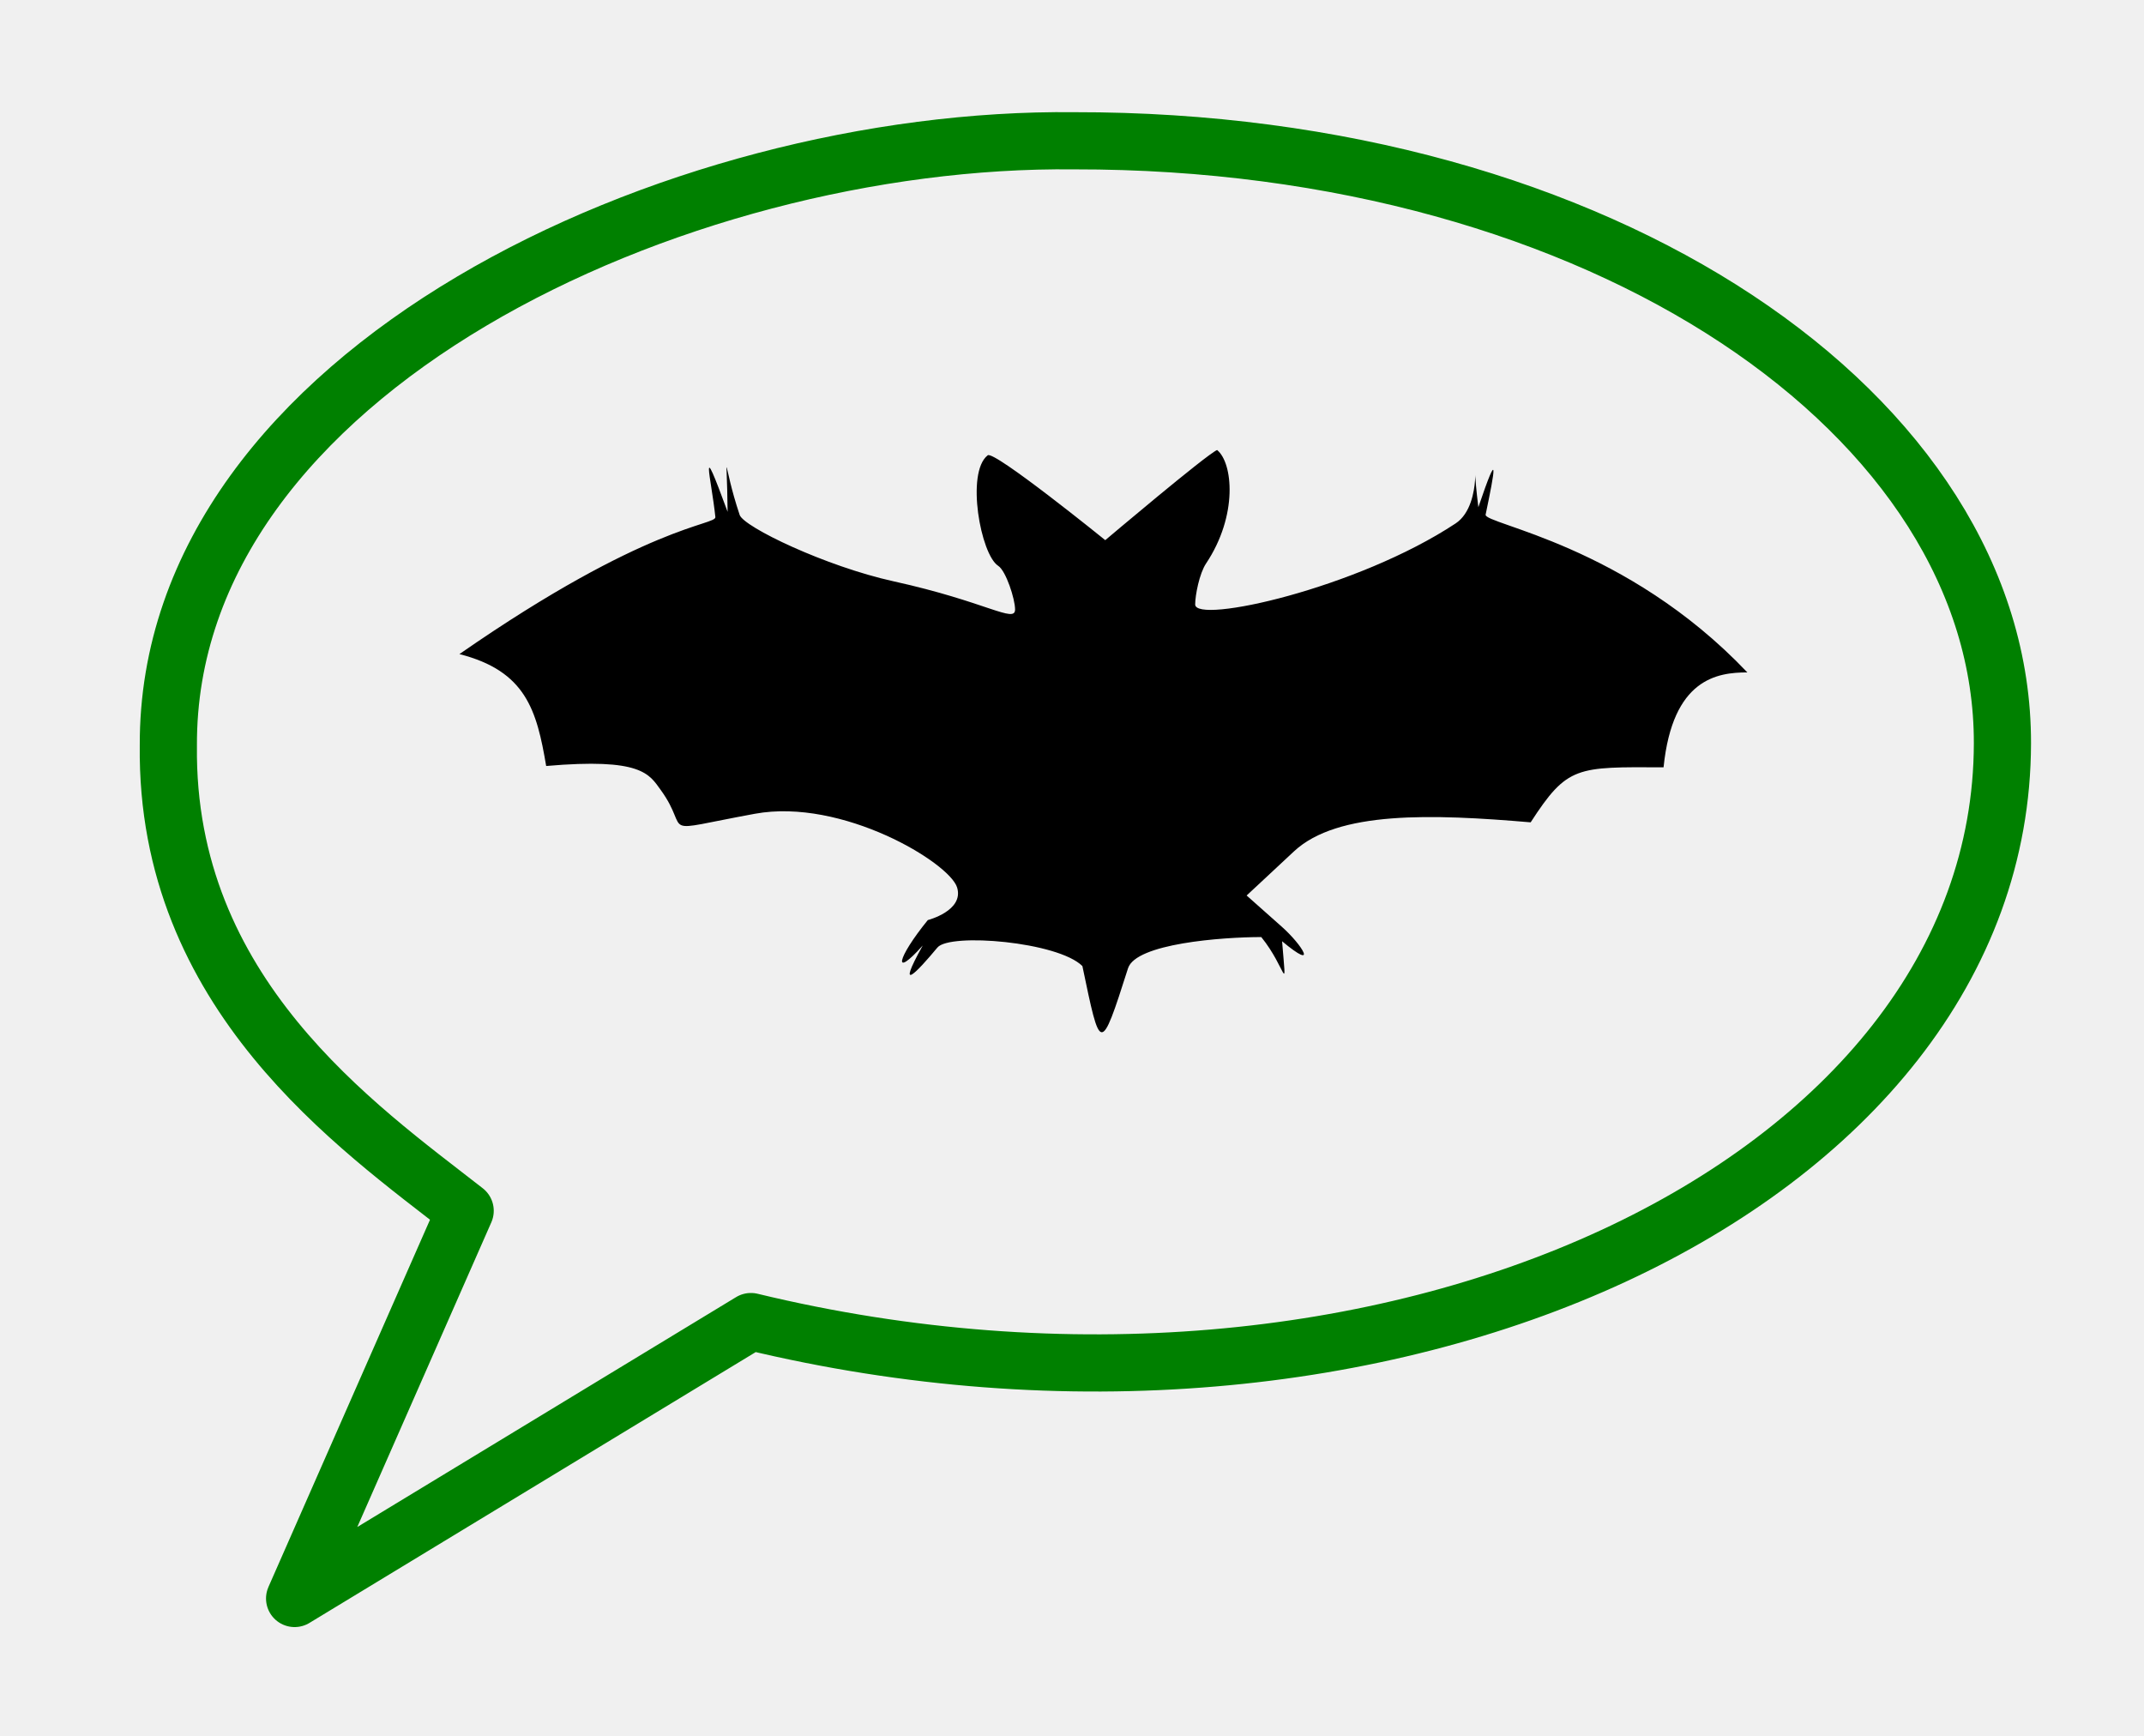
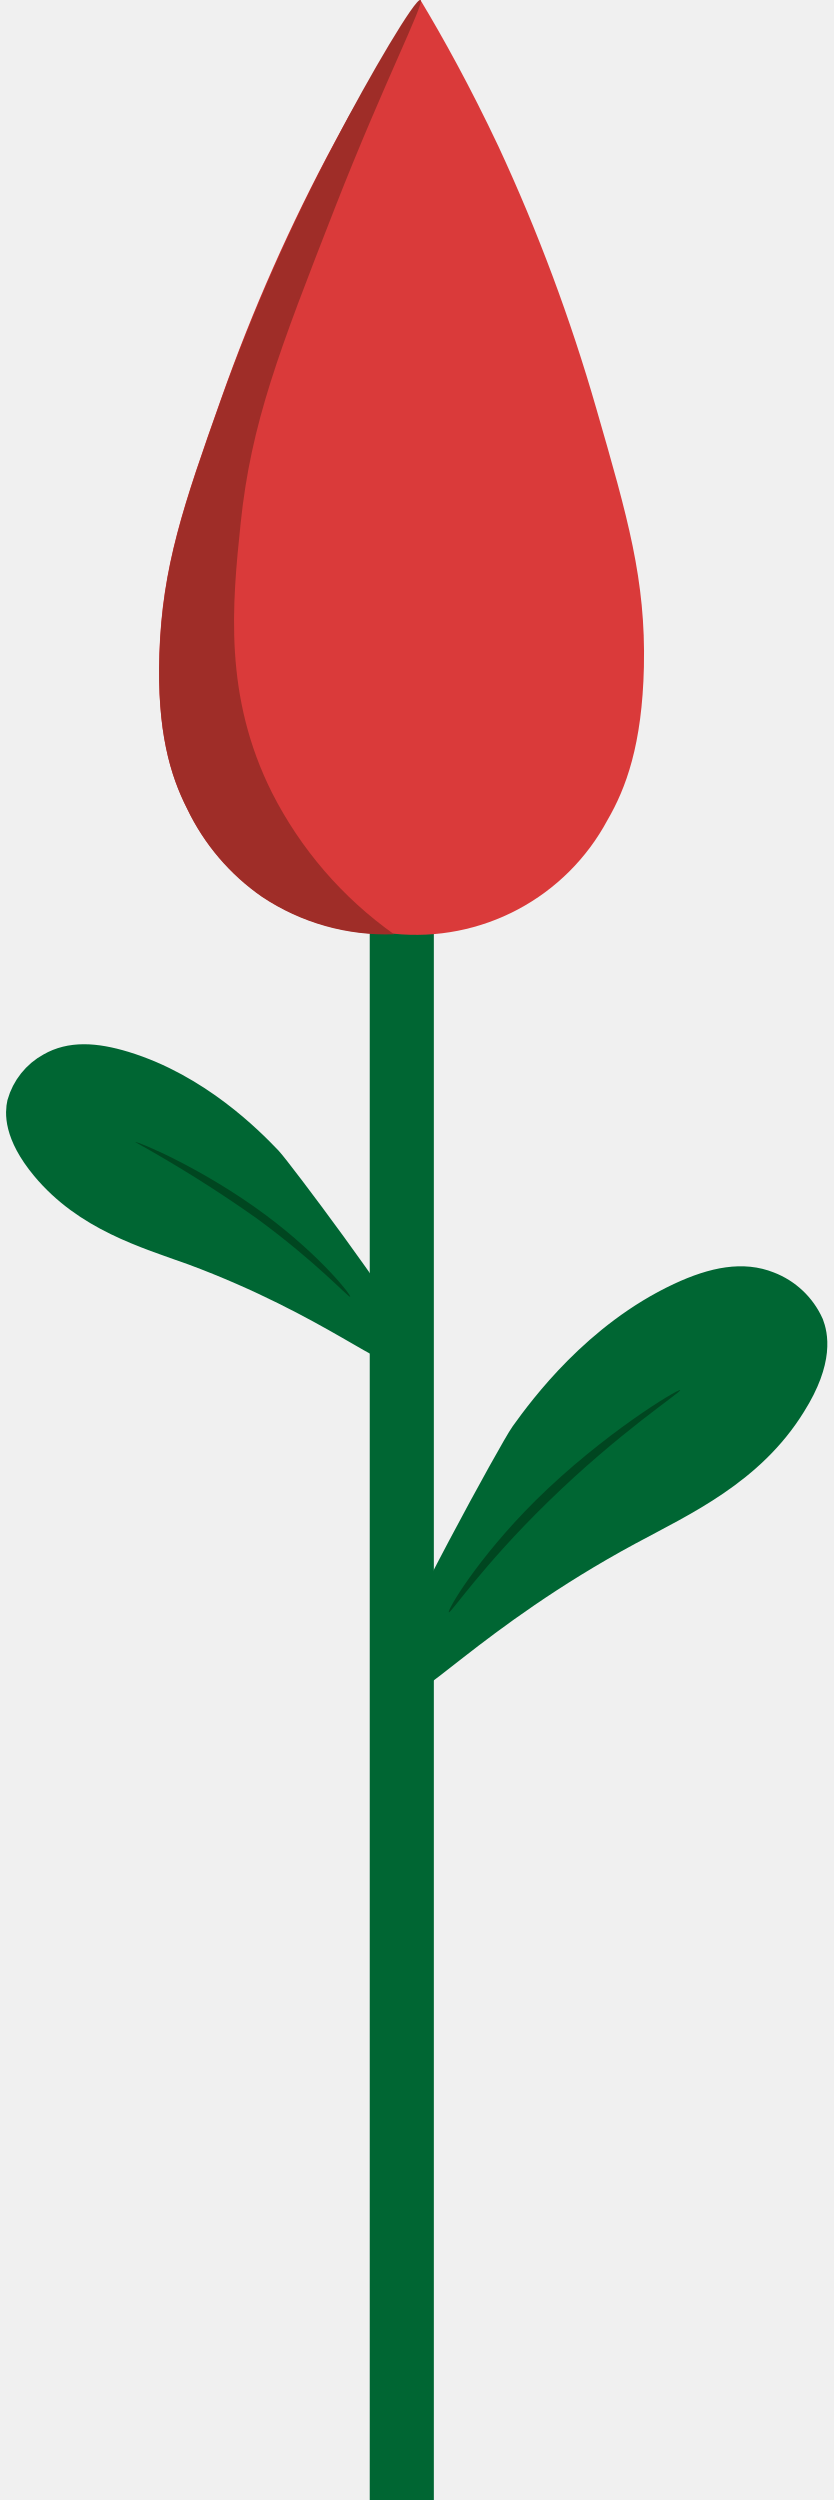
- <svg xmlns="http://www.w3.org/2000/svg" version="1.1" width="525" height="425" id="svg2">
-   <defs id="defs8" />
-   <path d="M 72.14,391.371 113.905,296.45 C 87.508,275.838 40.5,243.294 41.223,182.544 40.834,90.935 165.682,33.4 263.067,34.468 392.521,34.287 490.516,101.907 490.335,182.002 c -0.181,108.481 -151.693,178.994 -306.459,141.568 z" id="path4" style="fill:none;stroke:green;stroke-width:14px;stroke-linejoin:round" />
-   <path d="m 265.047,236.535 c -5.979,-5.968 -32.47,-8.182 -35.499,-4.544 -5.003,6.009 -10.374,11.684 -3.598,-0.493 -7.464,8.35 -6.385,3.151 1.244,-6.229 0,0 8.893,-2.272 7.176,-7.969 -1.831,-6.076 -28.168,-21.978 -49.516,-18.06 -24.953,4.58 -15.314,4.864 -23.054,-5.815 -2.858,-3.943 -4.714,-7.911 -28.059,-5.88 -2.312,-13.663 -4.963,-23.249 -21.243,-27.398 46.084,-31.982 62.887,-31.513 62.674,-33.549 -1.018,-9.762 -4.176,-20.827 2.997,-1.284 -0.164,-16.988 -1.336,-12.064 2.95,0.756 0.99,2.961 21.096,12.603 37.655,16.251 22.795,5.022 29.788,10.387 29.788,6.9 0,-2.543 -2.228,-9.457 -4.136,-10.687 -4.296,-2.77 -7.956,-22.807 -2.586,-27.042 1.368,-1.452 28.806,20.76 28.806,20.76 0,0 24.713,-20.919 27.384,-22.073 3.86,3.12 5.172,15.986 -2.707,27.792 -1.627,2.438 -2.661,7.758 -2.661,10.02 0,4.851 39.603,-3.865 63.774,-19.834 7.434,-4.911 3.382,-21.755 5.566,-3.971 5.185,-15.268 4.069,-9.16 1.781,1.819 -0.486,2.332 34.357,7.316 64.091,38.628 -7.357,0 -18.297,1.49 -20.52,23.237 -21.304,-0.092 -23.54,-0.43 -32.542,13.468 -24.196,-2.062 -47.268,-2.852 -57.951,7.105 l -11.599,10.811 8.611,7.646 c 5.015,4.453 9.106,11.073 0.072,3.558 1.14,14.086 1.13,6.647 -5.099,-1.03 -9.63,0.01 -30.696,1.587 -32.626,7.642 -6.808,21.357 -6.755,20.589 -11.175,-0.538 z" id="path1319" style="fill:#000000" />
+ <svg xmlns="http://www.w3.org/2000/svg" width="52" height="156" viewBox="0 0 52 156" fill="none">
+   <g clip-path="url(#clip0_3_110)">
+     <path d="M25.072 57.476V156" stroke="#006633" stroke-width="4" stroke-miterlimit="10" />
+     <path d="M26.234 0C27.625 2.311 29.342 5.406 31.105 9.141C33.561 14.433 35.604 19.908 37.216 25.516C39.175 32.306 40.298 36.178 40.18 41.617C40.069 46.468 39.064 49.184 37.901 51.182C36.633 53.549 34.69 55.487 32.318 56.748C29.947 58.009 27.254 58.538 24.582 58.266C21.664 58.373 18.786 57.559 16.355 55.941C14.344 54.546 12.731 52.652 11.674 50.444C10.629 48.387 9.781 45.612 9.944 40.768C10.127 35.336 11.439 31.529 13.803 24.863C15.747 19.35 18.117 13.998 20.893 8.853C23.12 4.675 25.738 0.718 25.738 0.718L26.227 0" fill="#DA3A3A" />
+     <path d="M26.234 4.17209e-05C26.534 0.15 23.975 5.106 20.9 12.967C17.407 21.912 15.67 26.384 15.017 32.646C14.482 37.751 13.953 43.445 16.976 49.471C18.761 52.987 21.374 56.016 24.589 58.298C21.671 58.405 18.793 57.592 16.362 55.974C14.349 54.581 12.736 52.685 11.681 50.477C10.636 48.42 9.787 45.652 9.95 40.807C10.133 35.368 11.445 31.562 13.809 24.895C15.777 19.392 18.145 14.039 20.893 8.88C23.107 4.616 25.934 -0.15 26.234 4.17209e-05Z" fill="#9F2D28" />
+     <path d="M24.589 83.664C24.027 82.162 17.263 73.126 16.643 72.473C15.474 71.252 12.236 67.975 7.737 66.597C5.87 66.029 4.414 65.977 3.206 66.669C2.778 66.903 2.402 67.219 2.098 67.601C1.794 67.982 1.569 68.42 1.436 68.889C1.332 69.372 1.175 70.665 2.899 72.741C5.471 75.829 9.082 76.88 12.105 77.964C20.776 81.189 25.15 85.166 24.589 83.664Z" fill="#006633" stroke="#006633" stroke-width="2" stroke-miterlimit="10" />
+     <path d="M21.846 80.915C21.729 80.961 19.783 78.787 16.016 76.025C13.577 74.302 11.047 72.713 8.436 71.265C8.527 71.187 12.66 72.898 16.604 75.836C20.031 78.395 21.964 80.87 21.846 80.915Z" fill="#004620" />
+     <path d="M25.183 104.374C25.601 102.474 32.162 90.474 32.802 89.586C33.997 87.921 37.314 83.442 42.472 81.026C44.62 80.021 46.389 79.72 47.924 80.334C49.034 80.759 49.931 81.606 50.418 82.691C50.627 83.253 51.071 84.781 49.321 87.562C46.768 91.701 42.622 93.582 39.181 95.436C29.335 100.751 24.765 106.268 25.183 104.374Z" fill="#006633" stroke="#006633" stroke-width="2" stroke-miterlimit="10" />
+     <path d="M28.01 100.607C28.154 100.646 30.112 97.701 34.16 93.751C38.665 89.344 42.557 86.837 42.439 86.746C42.322 86.654 37.647 89.449 33.429 93.621C29.747 97.284 27.86 100.548 28.01 100.607Z" fill="#004620" />
+   </g>
+   <defs>
+     <clipPath id="clip0_3_110">
+       <rect width="51.939" height="156" fill="white" />
+     </clipPath>
+   </defs>
</svg>
